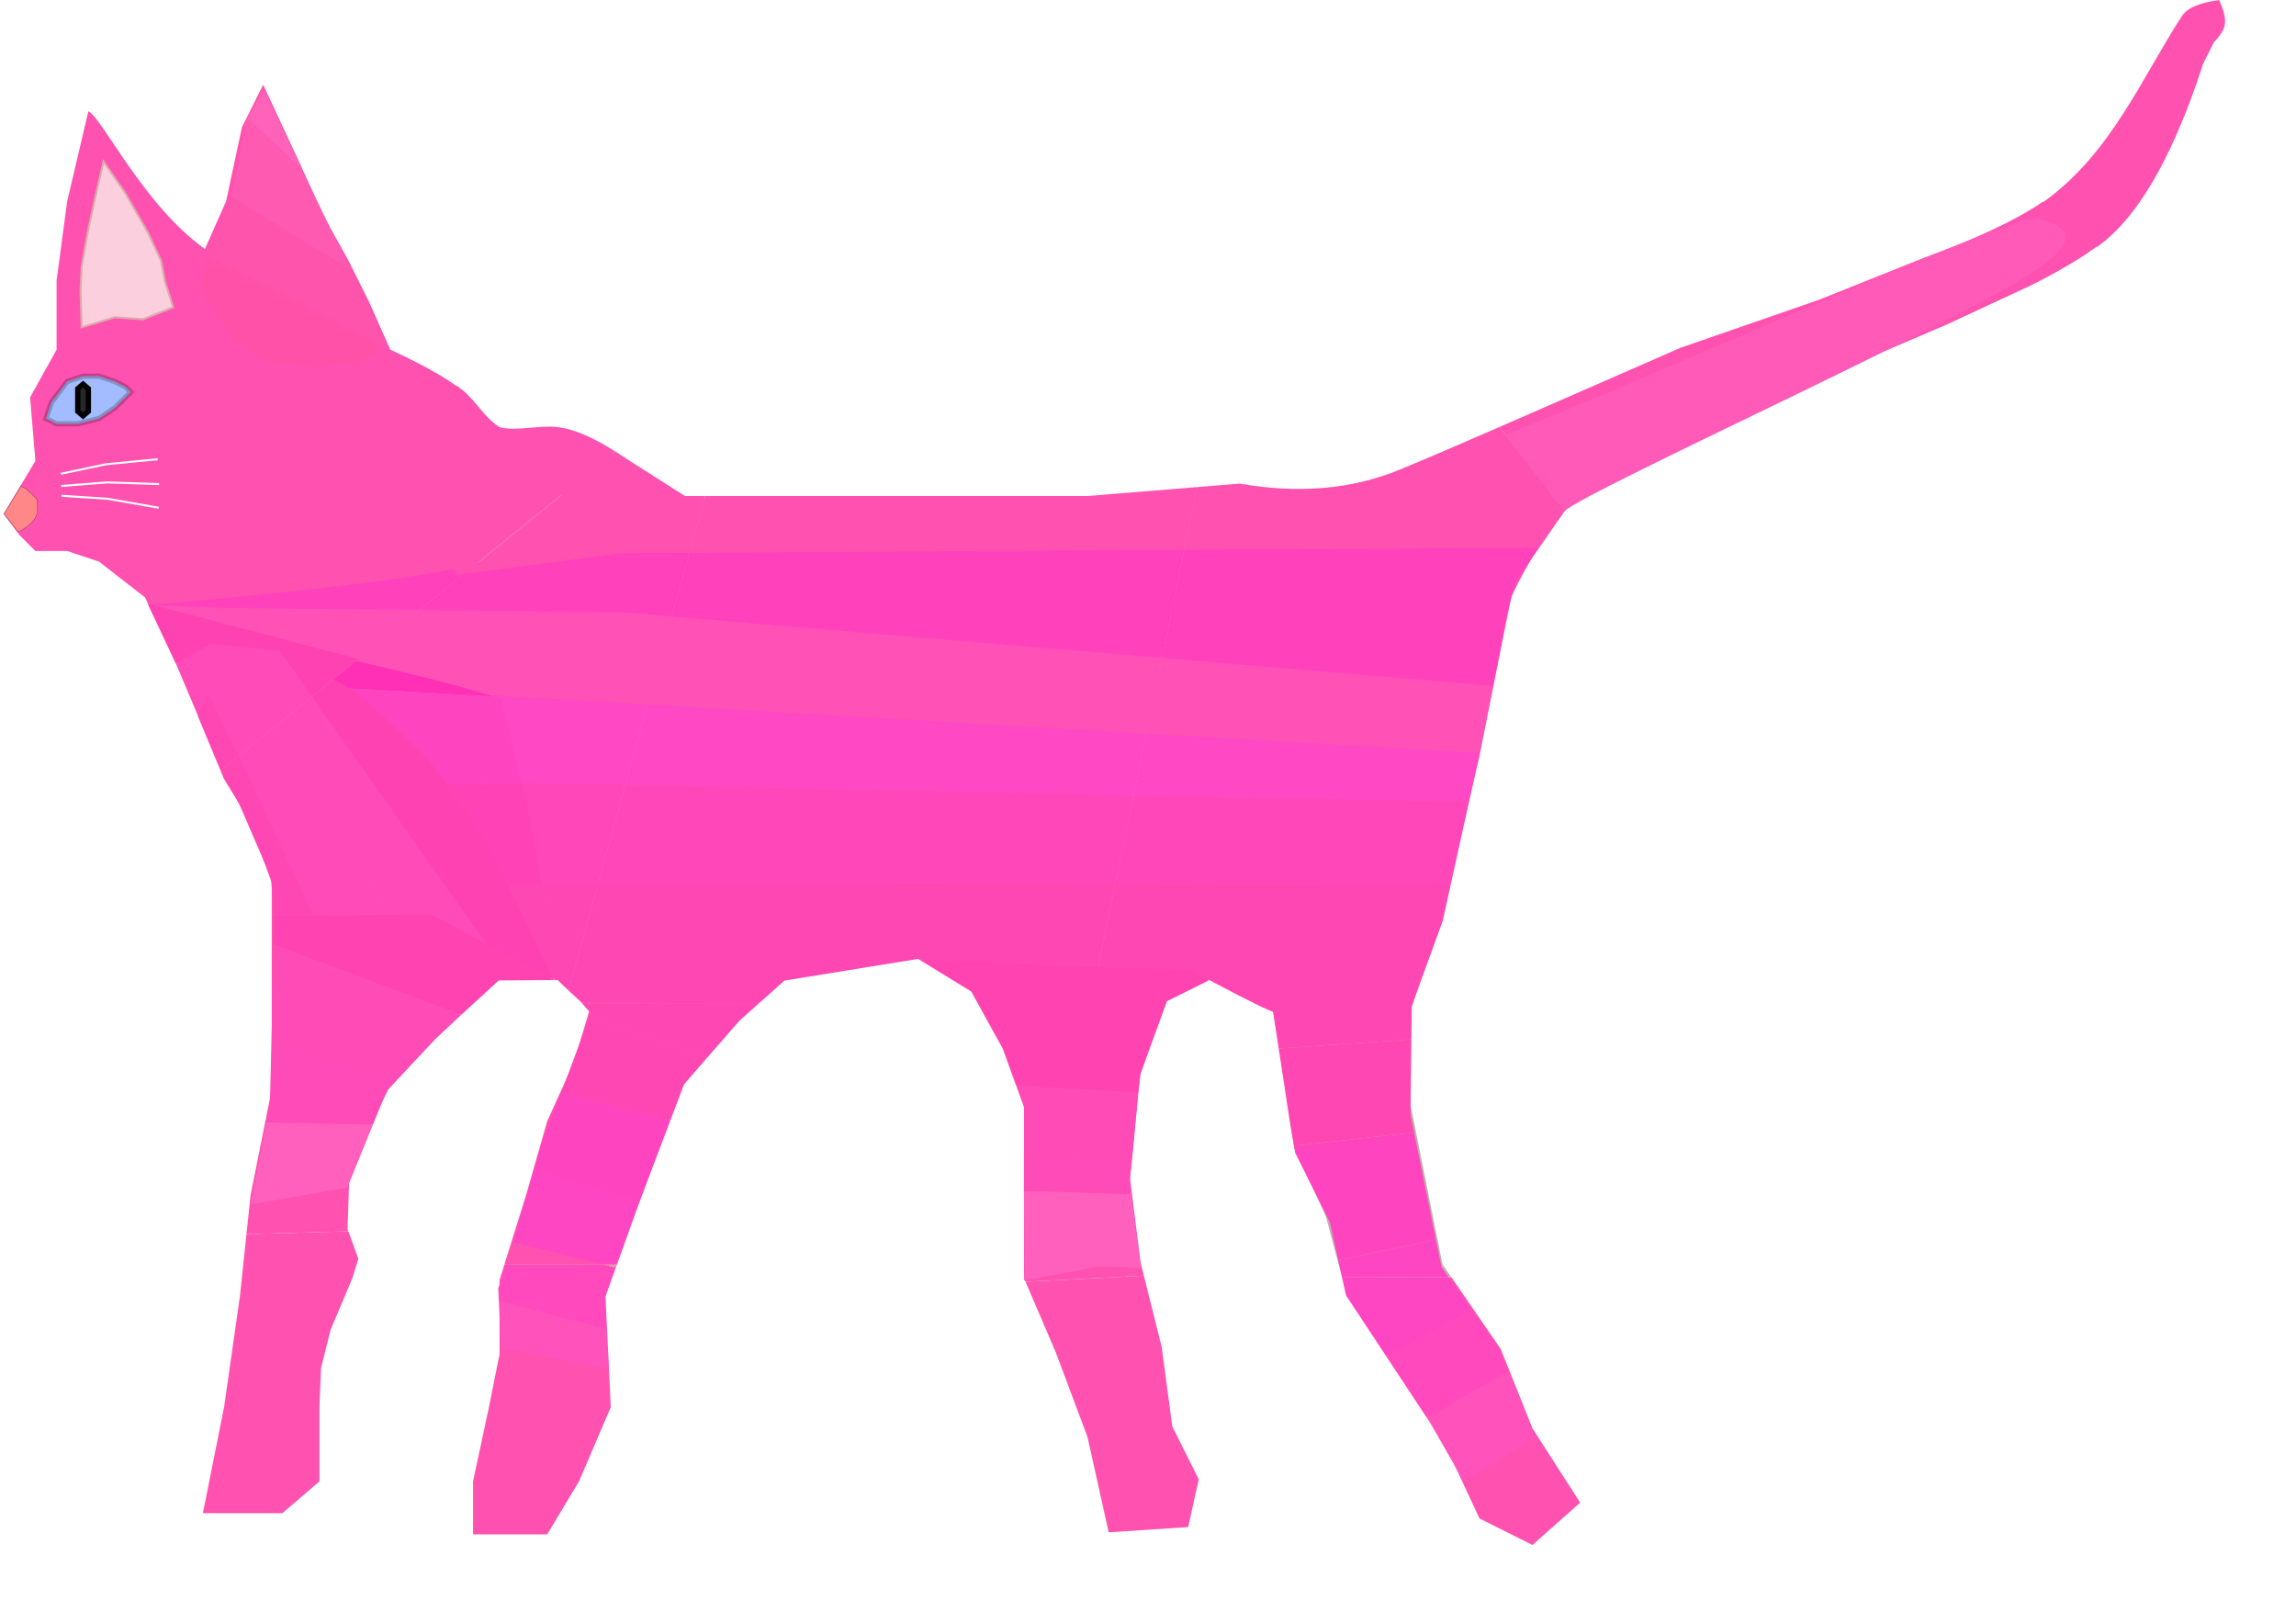
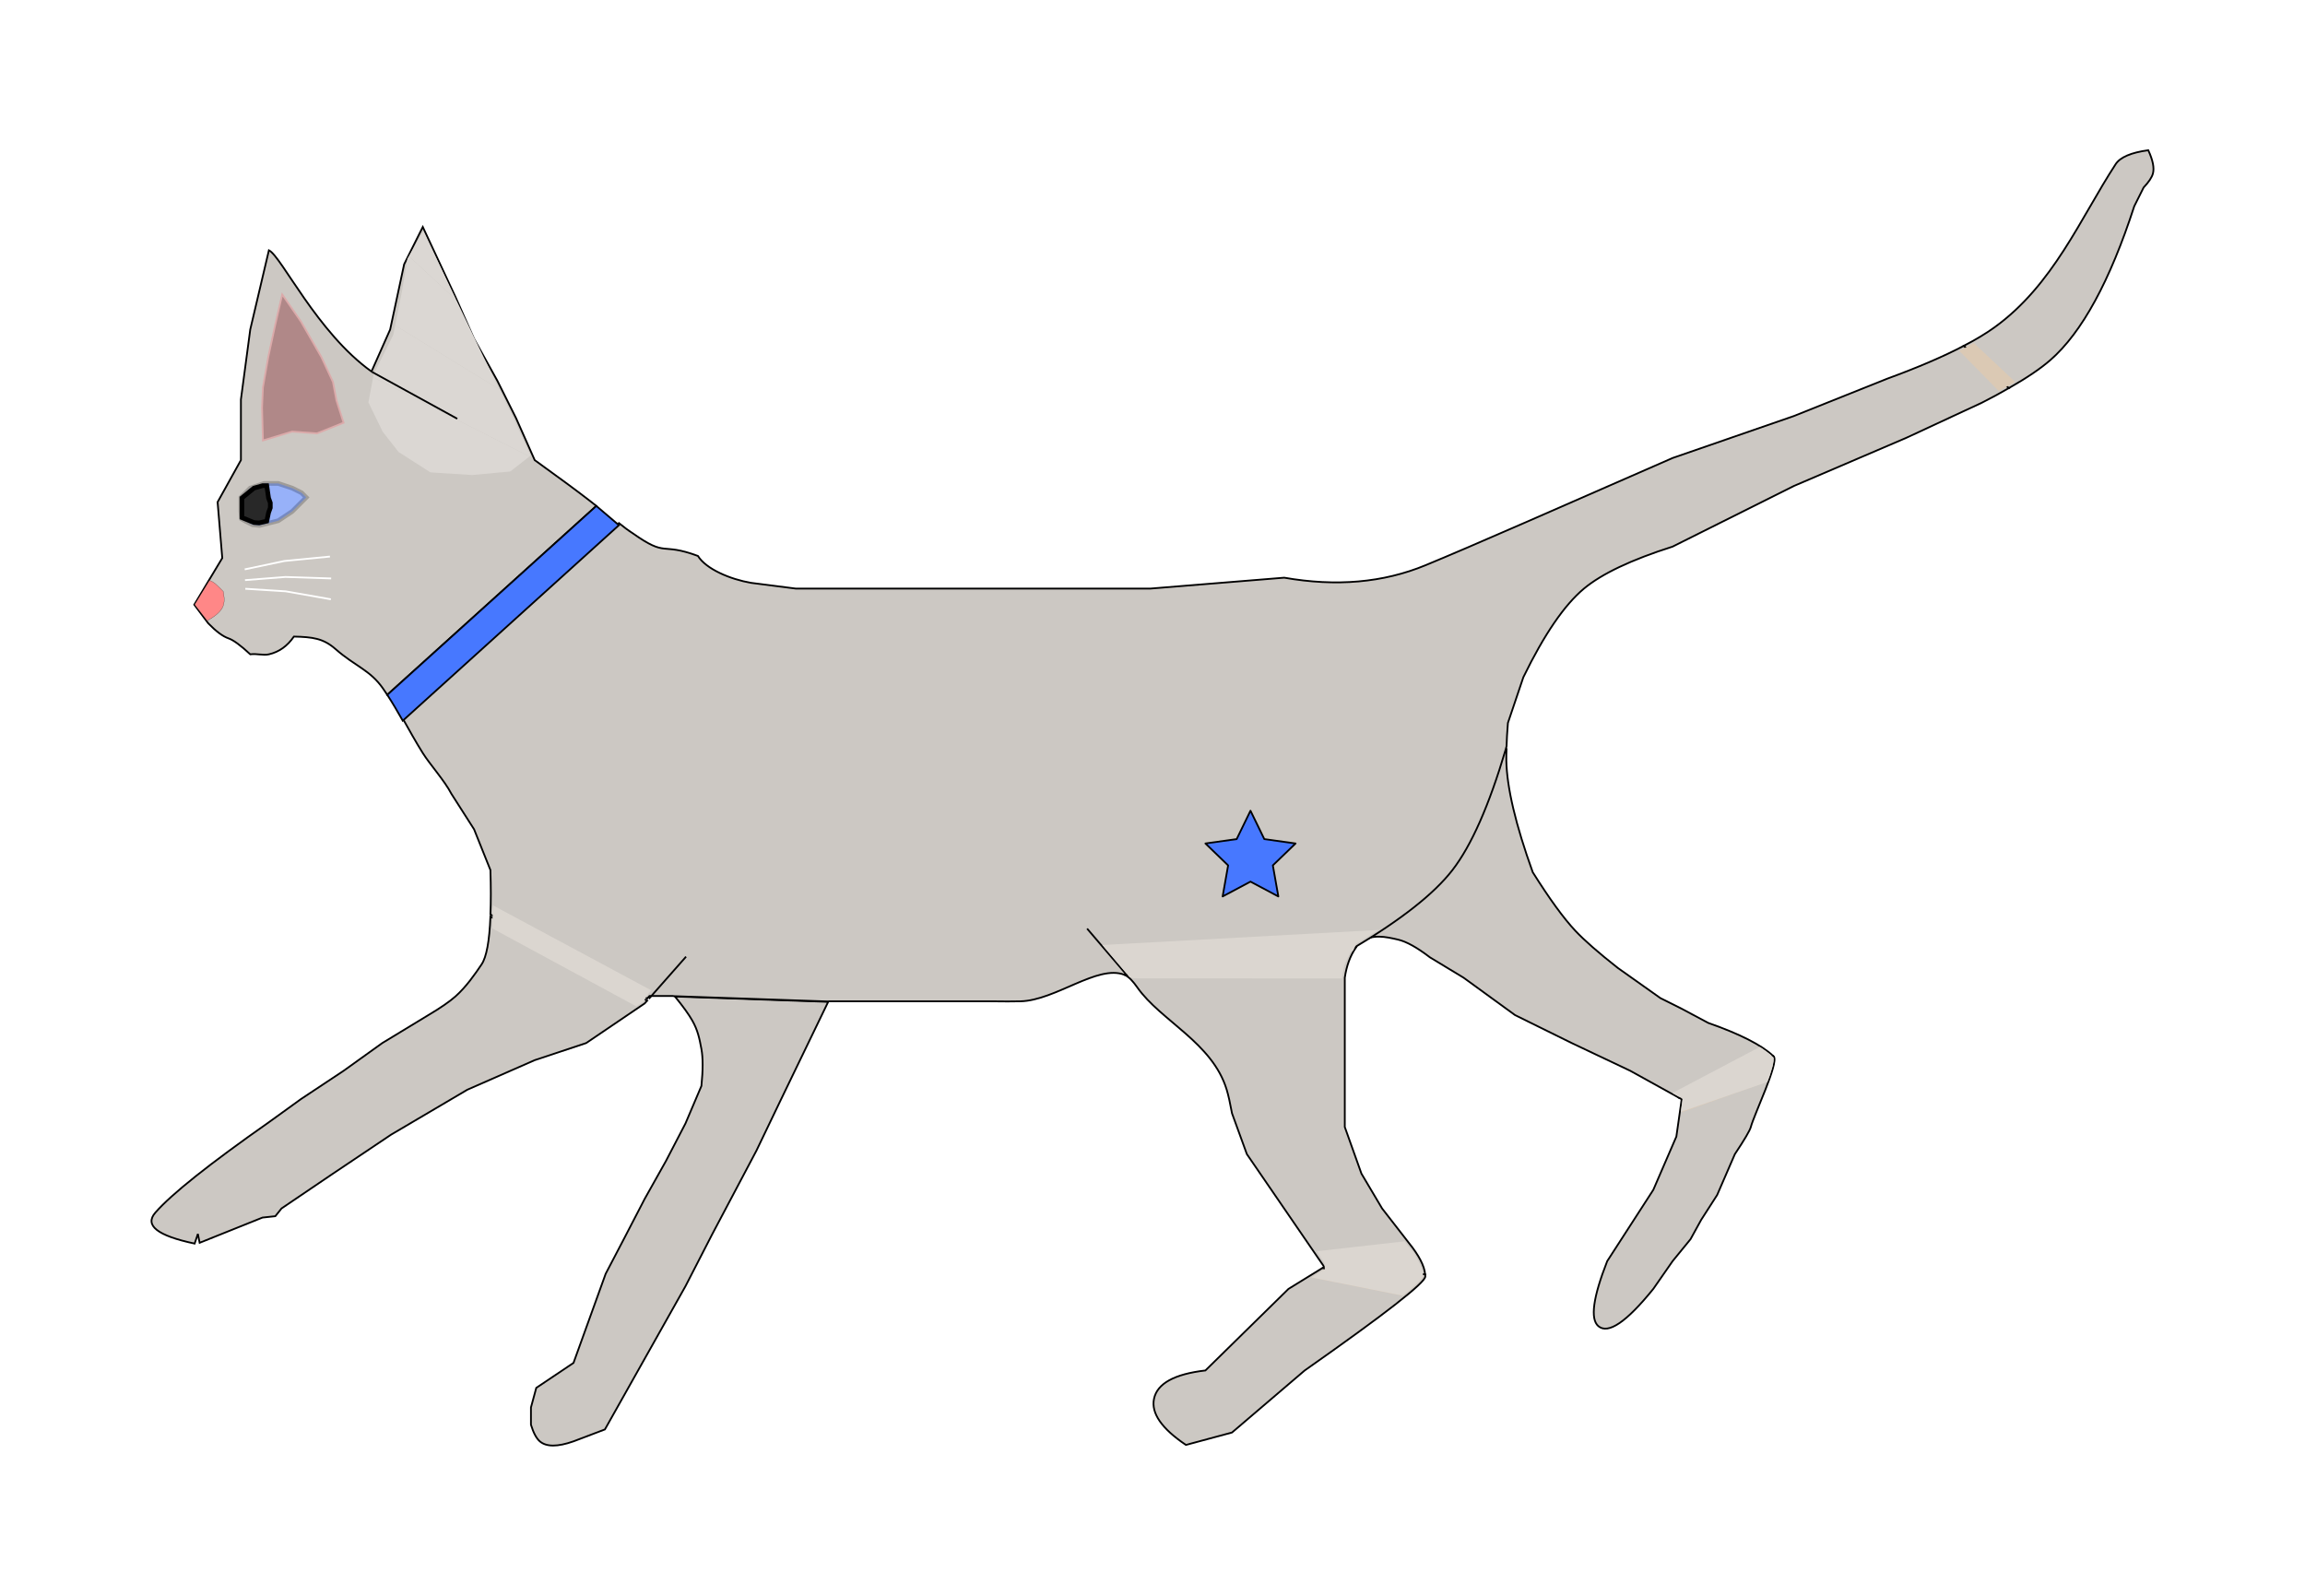
- <svg xmlns="http://www.w3.org/2000/svg" style="isolation:isolate" viewBox="0 0 1140 800">
+ <svg xmlns="http://www.w3.org/2000/svg" style="isolation:isolate" viewBox="0 0 1300 900">
  <defs>
-     <clipPath id="_clipPath_5yzoHyXzqYhC4V173ZJViq4LBNRJHbOM">
-       <rect width="1140" height="800" />
+     <clipPath id="_clipPath_6deFQn2FyqKFq0n5fk6vcip0AoO2zhJY">
+       <rect width="1300" height="900" />
    </clipPath>
  </defs>
-   <g clip-path="url(#_clipPath_5yzoHyXzqYhC4V173ZJViq4LBNRJHbOM)">
-     <g class="front-leg-left">
-       <g class="bottom">
-         <path d=" M 306.379 627.57 L 300.626 643.39 L 303.256 698.623 L 287.475 735.445 L 271.695 761.747 L 234.873 761.747 L 234.873 735.445 L 242.763 698.623 L 248.023 672.322 L 248.023 635.5 L 250.444 627.756 L 306.379 627.57 Z " fill="rgb(255,81,176)" />
-         <path d=" M 298.662 627.596 L 305.601 629.324 L 300 645.231 L 300.965 659.711 L 247.678 645.959 L 247.385 639.692 L 251.365 627.753 L 298.662 627.596 Z " fill="rgb(255,73,188)" />
-         <path d=" M 298.662 627.596 L 254.791 616.672 L 252.923 623.077 L 251.365 627.753 L 298.662 627.596 Z " fill="rgb(187,169,165)" />
-         <path d=" M 300.965 659.711 L 302.308 679.846 L 248.769 669.231 L 247.678 645.959 L 300.965 659.711 Z " fill="rgb(255,82,187)" />
-         <path d=" M 306.218 627.571 L 305.601 629.324 L 298.662 627.596 L 306.218 627.571 Z " fill="rgb(228,155,170)" />
+   <g clip-path="url(#_clipPath_6deFQn2FyqKFq0n5fk6vcip0AoO2zhJY)">
+     <g style="isolation:isolate" class="cat">
+       <g class="leg-front-right">
+         <path d=" M 467.097 565.014 L 440.598 619.832 L 426.598 648.994 L 401.598 696.255 L 386.598 725.417 L 341.161 806.178 L 323.451 812.901 Q 309.973 817.653 304.451 812.901 Q 301.564 810.415 299.451 803.534 L 299.451 793.795 L 302.451 782.734 L 323.451 768.656 L 341.598 718.378 L 351.598 699.272 L 363.598 676.144 L 375.598 654.765 L 386.598 633.607 L 395.598 612.449 Q 396.944 598.972 395.598 591.677 C 394.469 585.556 393.501 580.955 390.451 575.588 C 388.468 572.098 385.229 567.591 380.669 562.014 L 467.097 565.014 Z " fill="rgb(204,200,195)" vector-effect="non-scaling-stroke" stroke-width="1" stroke="rgb(0,0,0)" stroke-linejoin="miter" stroke-linecap="square" stroke-miterlimit="3" />
      </g>
-       <g class="top">
-         <path d=" M 306.379 627.57 L 311.147 614.459 L 326.927 569.747 L 337.448 540.815 L 366.38 506.623 L 376.38 497.734 L 289.872 498.499 L 292.736 501.363 L 284.845 527.664 L 271.695 556.596 L 261.174 593.418 L 250.444 627.756 L 306.379 627.57 Z " fill="rgb(255,81,176)" />
-         <path d=" M 306.218 627.571 L 311.538 612.462 L 317.442 596.879 L 265.159 581.124 L 254.791 616.672 L 298.662 627.596 L 306.218 627.571 Z " fill="rgb(255,70,194)" />
-         <path d=" M 317.442 596.879 L 332.809 556.32 L 278.614 542.686 L 277.385 546 L 269.077 567.692 L 265.159 581.124 L 317.442 596.879 Z " fill="rgb(255,68,192)" />
-         <path d=" M 332.809 556.32 L 339.692 538.154 L 351.044 525.171 L 292.686 504.745 L 278.614 542.686 L 332.809 556.32 Z " fill="rgb(255,71,180)" />
-         <path d=" M 376.593 498.302 L 367.313 506.563 L 351.044 525.171 L 292.686 504.745 L 293.333 503 L 288.582 497.645 L 376.593 498.302 Z " fill="rgb(255,71,180)" />
+       <g class="leg-back-right">
+         <g class="bottom">
+           <path d=" M 999.872 595.446 Q 1000.236 595.704 1000.451 595.914 C 1003.22 599.682 989.222 628.741 987.451 635.612 Q 986.703 638.517 978.451 650.914 L 968.451 673.969 L 959.451 687.969 L 953.451 698.873 L 943.327 711.27 L 932.451 726.914 Q 909.738 755.017 901.451 747.914 Q 894.451 741.914 906.451 711.27 L 932.451 671.049 L 945.451 641.01 L 948.451 619.969 L 947.025 619.179 L 999.872 595.446 Z " fill="rgb(204,200,195)" vector-effect="non-scaling-stroke" stroke-width="1" stroke="rgb(0,0,0)" stroke-linejoin="miter" stroke-linecap="square" stroke-miterlimit="3" />
+           <path d=" M 946.383 617.326 L 949.846 619.389 L 948.763 627.203 L 995.969 610.239 L 997.351 606.469 L 998.772 601.711 L 999.017 600.848 L 999.479 598.357 L 999.51 597.154 L 997.6 595.119 L 996.991 594.614 L 946.383 617.326 Z " fill="rgb(219,201,180)" />
+         </g>
+         <g class="top">
+           <path d=" M 763.223 535.969 C 764.529 533.712 766.076 532.042 767.845 530.914 C 774.24 526.835 781.301 528.243 788.451 529.914 Q 795.588 531.581 806.451 539.914 L 825.451 551.414 L 854.451 572.489 L 886.451 588.27 L 919.451 603.914 L 947.025 619.179 L 999.997 595.493 C 993.502 589.378 981.315 583.185 963.451 576.914 L 948.451 568.914 L 936.451 562.914 L 912.451 545.914 Q 896.135 533.094 888.451 524.914 Q 878.61 514.436 864.451 491.914 Q 850.013 451.827 849.551 428.914 Q 849.494 426.102 849.689 422.033 L 848.151 424.014 L 763.223 535.969 Z " fill="rgb(204,200,195)" vector-effect="non-scaling-stroke" stroke-width="1" stroke="rgb(0,0,0)" stroke-linejoin="miter" stroke-linecap="square" stroke-miterlimit="3" />
+           <path d=" M 943.162 616.479 L 948.987 619.697 L 947.962 627.1 L 996.793 610.216 L 998.169 606.554 L 999.767 601.245 L 1000.259 598.615 L 1000.332 596.919 L 1000.086 596.255 L 998.447 594.76 L 995.516 592.487 L 992.526 590.451 L 943.162 616.479 Z " fill="rgb(219,214,208)" />
+         </g>
      </g>
-     </g>
-     <g class="back-leg-left">
-       <g class="bottom">
-         <path d=" M 720.69 634.159 L 745.119 669.692 L 760.9 709.144 L 784.571 745.966 L 760.9 767.007 L 734.599 753.856 L 716.188 714.404 L 689.886 674.952 L 668.845 643.39 L 666.321 633.925 L 720.69 634.159 Z " fill="rgb(255,81,176)" />
-         <path d=" M 748.689 680.791 L 762.462 713.846 L 726.769 735.385 L 710.154 706.462 L 708.356 703.739 L 748.689 680.791 Z " fill="rgb(255,82,187)" />
-         <path d=" M 748.689 680.791 L 744 669.538 L 730.499 650.167 L 688.422 673.544 L 708.356 703.739 L 748.689 680.791 Z " fill="rgb(255,73,188)" />
-         <path d=" M 719.337 634.153 L 730.499 650.167 L 688.422 673.544 L 668.308 643.077 L 666.291 633.925 L 719.337 634.153 Z " fill="rgb(255,70,194)" />
+       <g class="body">
+         <path d=" M 1132.971 218.891 C 1128.483 221.518 1123.351 224.278 1117.734 227.136 L 1075.178 246.906 L 1011.711 274.093 L 943.327 308.285 Q 908.445 319.392 893.354 331.956 Q 876.794 345.744 859.163 381.929 L 850.451 407.723 C 850.034 412.912 849.759 417.389 849.689 420.843 L 849.151 422.823 Q 835.194 469.978 819.151 490.723 Q 803.694 510.711 763.223 534.778 L 634.135 549.761 C 618.962 543.877 595.421 564.175 575.598 564.723 Q 569.626 564.888 558.598 564.723 L 543.598 564.723 L 522.598 564.723 L 498.834 564.723 L 467.598 564.723 L 467.097 564.823 L 380.151 561.823 L 379.451 561.723 L 366.308 561.723 L 366.308 561.723 L 365.019 563.15 L 276.593 515.76 C 276.902 508.753 276.897 500.378 276.598 490.723 L 267.382 467.723 L 254.598 447.723 C 250.657 440.156 242.502 431.188 238.45 424.723 C 234.338 418.162 230.782 411.675 227.159 405.274 L 349.065 295.014 C 351.622 297.099 354.18 299.048 356.806 300.723 C 376.598 314.723 372.174 305.583 393.628 313.545 C 398.266 321.001 411.931 326.723 423.598 328.723 L 448.861 331.956 L 540.916 331.956 L 632.971 331.956 L 648.752 331.956 L 724.286 325.805 Q 768.286 333.528 803.93 318.805 Q 823.505 310.72 859.163 295.134 L 943.327 258.312 L 1011.711 234.641 L 1064.313 213.6 Q 1090.397 204.064 1107.588 195.031 L 1132.971 218.891 Z " fill="rgb(204,200,195)" vector-effect="non-scaling-stroke" stroke-width="1" stroke="rgb(0,0,0)" stroke-linejoin="miter" stroke-linecap="square" stroke-miterlimit="3" />
+         <path d=" M 705.263 457.24 L 713.059 473.237 L 730.68 475.707 L 717.876 488.064 L 720.971 505.587 L 705.263 497.228 L 689.554 505.587 L 692.65 488.064 L 679.845 475.707 L 697.468 473.237 L 705.263 457.24 Z " fill-rule="evenodd" fill="rgb(71,120,255)" vector-effect="non-scaling-stroke" stroke-width="1" stroke="rgb(0,0,0)" stroke-linejoin="round" stroke-linecap="butt" stroke-miterlimit="1.414" />
+         <g class="tail-top">
+           <path d=" M 1132.971 218.891 Q 1148.109 210.283 1156.368 203.079 Q 1183.102 179.761 1203.711 116.285 L 1208.971 105.764 Q 1213.339 101.145 1214.231 97.874 Q 1215.517 93.161 1211.601 84.723 Q 1197.037 86.712 1193.19 92.614 C 1173.389 122.994 1158.024 160.745 1124.807 184.668 C 1120.091 188.065 1114.38 191.517 1107.588 195.031 L 1132.971 218.891 Z " fill="rgb(204,200,195)" vector-effect="non-scaling-stroke" stroke-width="1" stroke="rgb(0,0,0)" stroke-linejoin="miter" stroke-linecap="square" stroke-miterlimit="3" />
+           <path d=" M 1105.01 197.86 L 1108.594 195.984 L 1113.246 193.481 L 1136.502 215.353 L 1131.892 218.023 L 1127.354 220.592 L 1105.01 197.86 Z " fill="rgb(219,201,180)" />
+         </g>
      </g>
-       <g class="top">
-         <path d=" M 720.69 634.159 L 716.188 627.61 L 700.407 548.705 L 700.407 511.955 L 633.61 511.28 C 635.008 520.139 636.216 527.196 637.284 532.925 L 642.544 569.747 L 658.325 603.938 L 666.321 633.925 L 720.69 634.159 Z " fill="rgb(193,175,169)" />
-         <path d=" M 719.337 634.153 L 715.692 628.923 L 712.945 615.405 L 664.456 625.594 L 666.291 633.925 L 719.337 634.153 Z " fill="rgb(255,70,194)" />
-         <path d=" M 712.945 615.405 L 702.139 562.239 L 642.471 568.826 L 643.077 572.308 L 660.308 606.769 L 664.456 625.594 L 712.945 615.405 Z " fill="rgb(255,68,192)" />
-         <path d=" M 702.139 562.239 L 700.308 553.231 L 700.765 516.048 L 634.894 520.531 L 640.615 558.154 L 642.471 568.826 L 702.139 562.239 Z " fill="rgb(255,71,180)" />
+       <g style="isolation:isolate" class="head">
+         <path d=" M 218.416 391.875 C 217.636 390.691 216.841 389.51 216.023 388.331 C 208.747 377.849 200.462 375.91 189.216 366.048 C 182.275 359.96 176.267 359.285 165.76 359.011 Q 160.258 367.032 151.729 369.014 C 148.519 369.76 144.988 368.529 141.135 369.014 Q 133.023 361.455 128.849 360.018 Q 124.062 358.37 117.464 351.558 L 109.574 341.037 L 125.354 314.736 L 122.724 283.174 L 135.875 259.503 L 135.875 225.311 L 141.135 185.859 L 151.656 141.147 C 158.667 144.457 178.834 187.612 209.519 209.53 L 220.039 185.859 L 227.93 149.037 L 238.45 127.996 L 256.861 167.448 L 267.382 191.119 L 280.533 214.79 L 291.053 235.832 L 301.574 259.503 Q 322.551 274.584 333.598 283.174 C 334.516 283.888 335.42 284.613 336.321 285.341 L 218.416 391.875 Z " fill="rgb(204,200,195)" vector-effect="non-scaling-stroke" stroke-width="1" stroke="rgb(0,0,0)" stroke-linejoin="miter" stroke-linecap="square" stroke-miterlimit="3" />
+         <path d=" M 109.772 340.984 Q 115.273 332.159 118.124 327.385 C 120.823 328.047 123.113 330.746 125.979 333.622 C 126.321 335.786 126.831 338.805 125.979 341.476 Q 124.583 345.852 116.869 350.067 L 109.772 340.984 Z " fill="rgb(255,135,135)" vector-effect="non-scaling-stroke" stroke-width="0.1" stroke="rgb(0,0,0)" stroke-linejoin="miter" stroke-linecap="square" stroke-miterlimit="3" />
+         <path d=" M 147.783 229.914 L 148.283 218.414 L 151.283 201.414 L 155.283 182.914 L 159.165 166.076 L 169.783 181.414 L 181.283 201.414 L 187.783 215.414 L 189.783 225.914 L 193.783 238.414 L 178.783 244.414 L 164.783 243.414 L 148.283 248.414 L 147.783 229.914 Z " fill="rgb(176,136,136)" vector-effect="non-scaling-stroke" stroke-width="1" stroke="rgb(219,170,170)" stroke-linejoin="miter" stroke-linecap="square" stroke-miterlimit="3" />
+         <g style="isolation:isolate" class="cat-eye">
+           <path d=" M 135.875 280.544 L 141.135 275.284 L 149.026 272.653 L 156.916 272.653 L 164.806 275.284 L 170.067 277.914 L 172.697 280.544 L 170.067 283.174 L 164.806 288.434 L 156.916 293.695 L 146.396 296.325 L 142.451 295.914 L 138.451 293.914 L 136.248 292.626 L 135.875 288.434 L 135.875 280.544 Z " fill="rgb(151,177,249)" vector-effect="non-scaling-stroke" stroke-width="2.63" stroke="rgb(0,0,0)" stroke-opacity="0.22" stroke-linejoin="miter" stroke-linecap="square" stroke-miterlimit="3" />
+           <path d=" M 148.099 273.914 L 143.238 275.284 L 136.451 280.83 L 136.451 283.603 L 136.451 286.376 L 136.451 289.149 L 136.451 291.922 L 143.238 294.695 L 146.132 294.914 L 150.451 293.914 L 151.451 289.149 L 152.451 286.376 L 152.451 283.603 L 151.451 280.83 L 150.451 273.914 L 148.099 273.914 Z " fill="rgb(40,40,40)" vector-effect="non-scaling-stroke" stroke-width="2.63" stroke="rgb(0,0,0)" stroke-linejoin="miter" stroke-linecap="square" stroke-miterlimit="3" />
+         </g>
+         <g style="isolation:isolate" class="whiskers">
+           <path d=" M 138.511 321.014 L 160.357 316.399 L 185.588 313.937" fill="none" vector-effect="non-scaling-stroke" stroke-width="1" stroke="rgb(255,255,255)" stroke-linejoin="miter" stroke-linecap="square" stroke-miterlimit="3" />
+           <path d=" M 138.677 327.147 L 160.937 325.396 L 186.274 326.219" fill="none" vector-effect="non-scaling-stroke" stroke-width="1" stroke="rgb(255,255,255)" stroke-linejoin="miter" stroke-linecap="square" stroke-miterlimit="3" />
+           <path d=" M 138.851 332.08 L 161.134 333.499 L 186.1 337.901" fill="none" vector-effect="non-scaling-stroke" stroke-width="1" stroke="rgb(255,255,255)" stroke-linejoin="miter" stroke-linecap="square" stroke-miterlimit="3" />
+         </g>
+         <g style="isolation:isolate" class="right-ear-shadow">
+           <path d=" M 298.59 257.456 L 287.783 265.914 L 266.283 267.914 L 242.783 266.414 L 224.783 254.914 L 215.783 243.414 L 207.783 226.914 L 210.432 212.789 L 298.59 257.456 Z " fill="rgb(219,215,211)" />
+           <path d=" M 281.78 219.689 L 288.783 233.914 L 299.283 256.914 L 298.59 257.456 L 210.432 212.789 L 210.783 210.914 L 221.783 188.914 L 222.862 183.521 L 281.78 219.689 Z " fill="rgb(219,215,211)" />
+           <path d=" M 257.442 169.379 L 272.783 201.414 L 281.78 219.689 L 222.862 183.521 L 226.783 163.914 L 229.783 145.914 L 230.63 144.455 L 257.442 169.379 Z " fill="rgb(219,215,211)" />
+           <path d=" M 257.442 169.379 L 238.783 130.414 L 230.63 144.455 L 257.442 169.379 Z " fill="rgb(219,215,211)" />
+           <line x1="210.324" y1="210.044" x2="257.442" y2="235.914" vector-effect="non-scaling-stroke" stroke-width="1" stroke="rgb(0,0,0)" stroke-linejoin="miter" stroke-linecap="square" stroke-miterlimit="3" />
+         </g>
+         <path d=" M 349.065 296.205 C 344.904 292.779 340.75 288.977 336.321 285.341 L 218.416 391.875 C 221.558 396.685 224.378 401.549 227.159 406.465 L 349.065 296.205 Z " fill="rgb(71,120,255)" vector-effect="non-scaling-stroke" stroke-width="1" stroke="rgb(0,0,0)" stroke-linejoin="miter" stroke-linecap="square" stroke-miterlimit="3" />
      </g>
-     </g>
-     <g class="neck">
-       <path d=" M 305.531 224.156 C 294.102 216.917 284.585 212.895 276.955 212.048 C 267.065 210.95 256.51 214.301 248.023 212.048 C 240.258 207.097 236.713 199.43 229.612 193.637 C 228.772 192.951 227.877 192.257 226.905 191.551 L 72.123 296.85 L 72.123 296.85 L 82.325 317.253 L 92.845 340.925 L 100.736 359.336 L 109.896 382.236 L 305.531 224.156 Z " fill="rgb(255,81,176)" />
-       <path d=" M 118.808 375.035 L 112.757 362.13 L 103.101 342.817 L 98.272 355.598 L 109.502 382.554 L 118.808 375.035 Z " fill="rgb(255,71,180)" />
-       <path d=" M 134.702 362.192 L 105.373 316.402 L 87.369 329.489 L 98.433 355.685 L 103.215 343.337 L 118.43 375.34 L 134.702 362.192 Z " fill="rgb(255,75,184)" />
-       <path d=" M 208.582 302.494 L 73.846 300.497 C 102.693 311.151 140.672 319.749 176.827 328.153 L 208.582 302.494 Z " fill="rgb(255,81,182)" />
-       <path d=" M 154.882 345.885 L 138.056 322.02 L 105.373 316.686 L 134.622 362.257 L 154.882 345.885 Z " fill="rgb(255,75,184)" />
-       <path d=" M 167.481 335.705 L 163.609 332.569 L 138.727 323.025 L 154.861 345.903 L 167.481 335.705 Z " fill="rgb(255,66,177)" />
-       <path d=" M 178.054 327.161 L 73.278 299.645 L 87.297 329.489 L 104.74 319.572 L 138.888 323.219 L 165.553 337.263 L 178.054 327.161 Z " fill="rgb(255,66,177)" />
-       <path d=" M 230.803 284.417 L 223.886 282.803 Q 182.191 290.961 73.385 300.346 L 113.077 301.846 L 208.38 302.895 L 230.803 284.417 Z " fill="rgb(255,66,188)" />
-     </g>
-     <g class="mid-body">
-       <path d=" M 540.518 503.111 L 488.533 502.626 L 482.106 490.842 L 455.804 475.062 L 424.243 480.322 L 390.051 485.582 L 376.38 497.734 L 289.872 498.499 L 282.467 491.095 L 350.163 246.24 L 432.133 246.24 L 524.188 246.24 L 539.969 246.24 L 594.396 241.808 L 540.518 503.111 Z " fill="rgb(255,81,176)" />
-       <path d=" M 587.954 273.048 L 342.289 274.719 L 349.67 248.021 L 531.125 248.466 L 594.144 243.026 L 587.954 273.048 Z " fill="rgb(255,81,176)" />
-       <path d=" M 376.593 498.302 L 389.5 486.813 L 455.809 476.047 L 545.341 479.723 L 553.77 438.84 L 297.084 438.226 L 282.291 491.734 L 288.089 497.089 L 288.582 497.645 L 376.593 498.302 Z " fill="rgb(255,71,180)" />
-       <path d=" M 569.162 364.192 L 321.547 349.742 L 333.713 305.737 L 557.094 324.806 L 576.933 326.5 L 569.162 364.192 Z " fill="rgb(255,81,182)" />
-       <path d=" M 576.906 326.633 L 333.622 306.067 L 342.367 274.436 L 587.979 272.93 L 576.906 326.633 Z " fill="rgb(255,66,188)" />
-       <path d=" M 553.77 438.84 L 297.084 438.226 L 310.535 389.574 L 562.883 394.643 L 553.77 438.84 Z " fill="rgb(255,71,186)" />
-       <path d=" M 562.883 394.643 L 310.535 389.574 L 321.547 349.742 L 569.162 364.192 L 562.883 394.643 Z " fill="rgb(255,72,196)" />
-     </g>
-     <g class="back-body">
-       <path d=" M 776.896 253.842 Q 763.957 268.347 750.38 296.212 L 734.599 375.116 L 716.188 454.021 L 700.407 501.363 L 700.407 511.955 L 633.61 511.28 Q 632.873 506.86 632.023 501.363 Q 623.526 497.924 600.462 485.582 L 579.421 496.103 L 576.796 503.451 L 540.518 503.111 L 594.396 241.808 L 615.503 240.089 Q 659.503 247.812 695.147 233.089 C 707.07 228.164 723.468 221.153 744.568 211.948 L 776.896 253.842 Z " fill="rgb(255,81,176)" />
-       <path d=" M 776.781 253.693 C 775.877 254.408 775.612 254.857 775.953 255.053 L 764.281 271.849 L 587.954 273.048 L 594.144 243.026 L 615.654 241.169 L 626.556 243.124 L 648.71 243.692 L 671.432 241.988 L 687.337 238.012 L 723.124 223.811 C 724.279 224.52 733.244 221.45 747.547 215.808 L 776.781 253.693 Z " fill="rgb(255,81,176)" />
-       <path d=" M 545.341 479.723 L 593.609 481.704 L 600.423 486.55 L 614.703 494.041 L 623.452 498.447 L 626.322 499.839 L 629.798 501.411 L 632.135 502.392 L 634.894 520.531 L 700.765 516.048 L 700.97 499.314 L 716.308 457.278 L 720.289 439.239 L 553.77 438.84 L 545.341 479.723 Z " fill="rgb(255,71,180)" />
-       <path d=" M 569.162 364.192 L 734.692 373.851 L 741.195 340.522 L 576.933 326.5 L 569.162 364.192 Z " fill="rgb(255,81,182)" />
-       <path d=" M 576.906 326.633 L 741.195 340.522 L 748.118 305.041 L 752.663 288.568 L 764.281 271.849 L 587.979 272.93 L 576.906 326.633 Z " fill="rgb(255,66,188)" />
-       <path d=" M 553.77 438.84 L 720.289 439.239 L 729.392 397.988 L 562.883 394.643 L 553.77 438.84 Z " fill="rgb(255,71,186)" />
-       <path d=" M 562.883 394.643 L 729.392 397.988 L 734.485 374.911 L 734.692 373.851 L 569.162 364.192 L 562.883 394.643 Z " fill="rgb(255,72,196)" />
-     </g>
-     <g class="head">
-       <path d=" M 73.123 297.85 L 72.804 297.212 L 49.133 278.801 L 33.352 273.541 L 17.571 273.541 L 9.681 265.651 L 1.79 255.13 L 17.571 228.829 L 14.941 197.267 L 28.092 173.596 L 28.092 139.404 L 33.352 99.952 L 43.873 55.24 C 50.884 58.55 71.051 101.705 101.736 123.623 L 112.256 99.952 L 120.147 63.13 L 130.667 42.089 L 149.078 81.541 L 159.599 105.212 L 172.749 128.884 L 183.27 149.925 L 193.79 173.596 Q 216.271 183.916 227.905 192.551 L 73.123 297.85 L 73.123 297.85 Z " fill="rgb(255,81,176)" />
-       <path d=" M 25.462 199.897 L 33.352 189.377 L 41.243 186.747 L 49.133 186.747 L 57.023 189.377 L 62.284 192.007 L 64.914 194.637 L 62.284 197.267 L 57.023 202.527 L 49.133 207.788 L 38.612 210.418 L 33.352 210.418 L 28.092 210.418 L 22.832 207.788 L 25.462 199.897 Z " fill="rgb(163,188,255)" vector-effect="non-scaling-stroke" stroke-width="2.63" stroke="rgb(0,0,0)" stroke-opacity="0.22" stroke-linejoin="miter" stroke-linecap="square" stroke-miterlimit="3" />
-       <path d=" M 41.243 190.692 L 38.612 192.946 L 38.612 195.201 L 38.612 197.455 L 38.612 199.709 L 38.612 201.964 L 38.612 204.218 L 41.243 206.473 L 43.873 204.218 L 43.873 201.964 L 43.873 199.709 L 43.873 197.455 L 43.873 195.201 L 43.873 192.946 L 41.243 190.692 Z " fill="rgb(40,40,40)" vector-effect="non-scaling-stroke" stroke-width="2.63" stroke="rgb(0,0,0)" stroke-linejoin="miter" stroke-linecap="square" stroke-miterlimit="3" />
-       <path d=" M 1.989 255.077 Q 7.49 246.252 10.341 241.479 C 13.039 242.14 15.33 244.839 18.196 247.715 C 18.538 249.879 19.048 252.898 18.196 255.569 Q 16.8 259.945 9.086 264.16 L 1.989 255.077 Z " fill="rgb(255,135,135)" vector-effect="non-scaling-stroke" stroke-width="0.1" stroke="rgb(0,0,0)" stroke-linejoin="miter" stroke-linecap="square" stroke-miterlimit="3" />
-       <path d=" M 30.728 235.107 L 52.574 230.492 L 77.805 228.031" fill="none" vector-effect="non-scaling-stroke" stroke-width="1" stroke="rgb(255,255,255)" stroke-linejoin="miter" stroke-linecap="square" stroke-miterlimit="3" />
-       <path d=" M 30.894 241.24 L 53.154 239.489 L 78.491 240.312" fill="none" vector-effect="non-scaling-stroke" stroke-width="1" stroke="rgb(255,255,255)" stroke-linejoin="miter" stroke-linecap="square" stroke-miterlimit="3" />
-       <path d=" M 31.068 246.173 L 53.351 247.592 L 78.317 251.994" fill="none" vector-effect="non-scaling-stroke" stroke-width="1" stroke="rgb(255,255,255)" stroke-linejoin="miter" stroke-linecap="square" stroke-miterlimit="3" />
-       <path d=" M 40 144.007 L 40.5 132.507 L 43.5 115.507 L 47.5 97.007 L 51.382 80.17 L 62 95.507 L 73.5 115.507 L 80 129.507 L 82 140.007 L 86 152.507 L 71 158.507 L 57 157.507 L 40.5 162.507 L 40 144.007 Z " fill="rgb(251,207,221)" vector-effect="non-scaling-stroke" stroke-width="1" stroke="rgb(219,170,170)" stroke-linejoin="miter" stroke-linecap="square" stroke-miterlimit="3" />
-       <path d=" M 190.807 171.549 L 180 180.007 L 158.5 182.007 L 135 180.507 L 117 169.007 L 108 157.507 L 100 141.007 L 102.648 126.882 L 190.807 171.549 Z " fill="rgb(255,81,168)" />
-       <path d=" M 173.997 133.782 L 181 148.007 L 191.5 171.007 L 190.807 171.549 L 102.648 126.882 L 103 125.007 L 114 103.007 L 115.078 97.614 L 173.997 133.782 Z " fill="rgb(255,84,172)" />
-       <path d=" M 149.659 83.472 L 165 115.507 L 173.997 133.782 L 115.078 97.614 L 119 78.007 L 122 60.007 L 122.847 58.548 L 149.659 83.472 Z " fill="rgb(255,90,178)" />
-       <path d=" M 149.659 83.472 L 131 44.507 L 122.847 58.548 L 149.659 83.472 Z " fill="rgb(255,99,185)" />
-     </g>
-     <g class="bottom-tail">
-       <path d=" M 1042.105 121.65 Q 1030.284 130.565 1008.951 141.419 L 966.395 161.19 L 902.927 188.377 L 834.544 222.568 Q 799.661 233.676 784.571 246.24 C 782.033 248.353 779.476 250.861 776.896 253.842 L 744.568 211.948 Q 747.3 210.764 750.38 209.418 L 834.544 172.596 L 902.927 148.925 L 955.53 127.884 C 981.869 118.254 1001.472 109.006 1014.32 100.139 L 1042.105 121.65 Z " fill="rgb(255,81,176)" />
-       <path d=" M 776.781 253.693 C 790.963 241.851 973.934 159.639 1011.967 133.341 C 1040.936 113.311 1015.654 110.52 1011.967 108.34 C 1004.67 104.025 815.684 189.029 747.547 215.808 L 776.781 253.693 Z " fill="rgb(255,90,183)" />
-     </g>
-     <g class="top-tail">
-       <path d=" M 1041.105 122.65 C 1043.239 121.158 1045.004 119.742 1046.585 118.363 Q 1073.319 95.044 1093.927 31.568 L 1099.188 21.048 Q 1103.556 16.428 1104.448 13.158 Q 1105.733 8.444 1101.818 0.007 Q 1087.254 1.995 1083.407 7.897 C 1063.606 38.277 1048.24 76.029 1015.023 99.952 Q 1014.201 100.544 1013.32 101.139 L 1041.105 122.65 Z " fill="rgb(255,81,176)" />
-     </g>
-     <g class="upper-body">
-       <path d=" M 350.163 246.24 L 340.078 246.24 L 311.147 227.829 Q 308.254 225.849 305.531 224.156 L 109.896 382.236 L 111.256 385.637 L 124.407 409.308 L 134.927 438.24 L 134.927 485.582 L 134.927 491.198 L 234.632 497.485 L 248.023 485.582 L 276.955 485.582 L 282.467 491.095 L 350.163 246.24 Z " fill="rgb(255,81,176)" />
-       <path d=" M 349.67 248.021 L 341 248 L 292 218 L 270.667 263 L 256.451 275.303 L 342.289 274.719 L 349.67 248.021 Z " fill="rgb(255,81,176)" />
-       <path d=" M 118.808 375.035 L 156.291 454.983 L 136.027 455.362 L 134.572 435.722 L 118.569 398.624 L 111.25 386.75 L 109.502 382.554 L 118.808 375.035 Z " fill="rgb(255,71,180)" />
-       <path d=" M 134.702 362.192 L 193.689 454.284 L 156.291 454.983 L 118.43 375.34 L 134.702 362.192 Z " fill="rgb(255,75,184)" />
-       <path d=" M 154.882 345.885 L 241.375 468.563 L 213.86 453.907 L 193.689 454.284 L 134.622 362.257 L 154.882 345.885 Z " fill="rgb(255,75,184)" />
-       <path d=" M 167.481 335.705 L 181.618 347.152 L 213.116 376.975 L 239.717 412.855 L 275.211 486.563 L 241.549 468.822 L 154.861 345.903 L 167.481 335.705 Z " fill="rgb(255,66,177)" />
-       <path d=" M 178.054 327.161 L 248.616 345.692 L 248.697 346.016 L 173.423 341.782 L 170.75 340 L 165.553 337.263 L 178.054 327.161 Z " fill="rgb(255,48,182)" />
-       <path d=" M 173.423 341.782 L 181.25 347 L 212.166 376.331 L 222.295 389.44 L 259.297 389.149 L 255.254 372.103 L 248.697 346.016 L 173.423 341.782 Z " fill="rgb(255,68,192)" />
-       <path d=" M 222.295 389.44 L 223.5 391 L 239 411.75 L 252.395 439.385 L 269.209 439.385 L 262.993 404.735 L 259.297 389.149 L 222.295 389.44 Z " fill="rgb(255,67,182)" />
-       <path d=" M 252.395 439.385 L 259.537 454.118 L 275.219 486.578 L 274.598 469.893 L 269.816 442.769 L 269.209 439.385 L 252.395 439.385 Z " fill="rgb(255,71,180)" />
-       <path d=" M 297.084 438.226 L 268.99 438.159 Q 273.098 459.655 275.223 486.57 L 276.956 486.578 L 279.967 489.589 L 282.291 491.734 L 297.084 438.226 Z " fill="rgb(255,71,180)" />
-       <path d=" M 333.713 305.737 L 315.189 304.156 L 314.932 304.501 L 314.032 304.057 L 208.582 302.494 L 176.827 328.153 C 200.663 333.723 223.73 339.205 242.785 345.146 L 321.547 349.742 L 333.713 305.737 Z " fill="rgb(255,81,182)" />
-       <path d=" M 313.18 303.636 L 304 275.75 L 258.25 274.75 C 242.873 279.756 241.473 275.694 225.25 284.75 L 313.18 303.636 Z " fill="rgb(255,81,176)" />
-       <path d=" M 342.367 274.436 L 308.183 274.646 L 225.699 285.523 L 286.429 298.213 L 314.841 304.479 L 333.622 306.067 L 342.367 274.436 Z " fill="rgb(255,66,188)" />
-       <path d=" M 230.803 284.417 L 313.18 303.636 L 314.032 304.057 L 208.38 302.895 L 230.803 284.417 Z " fill="rgb(255,66,188)" />
-       <path d=" M 310.535 389.574 L 259.01 388.539 C 262.275 403.204 265.603 419.796 268.99 438.159 L 297.084 438.226 L 310.535 389.574 Z " fill="rgb(255,71,186)" />
-       <path d=" M 321.547 349.742 L 242.785 345.146 C 244.849 345.783 246.852 346.427 248.805 347.077 C 252.193 359.22 255.488 372.32 259.01 388.539 L 310.535 389.574 L 321.547 349.742 Z " fill="rgb(255,72,196)" />
-     </g>
-     <g class="front-leg-right">
-       <g class="bottom">
-         <path d=" M 122.378 612.693 L 119.147 643.39 L 111.256 698.623 L 100.736 751.226 L 140.188 751.226 L 158.599 735.445 L 158.599 698.623 L 159.403 679.091 L 164.122 660.214 L 174.916 634.67 L 177.932 624.952 L 172.957 611.272 L 122.378 612.693 Z " fill="rgb(255,81,176)" />
+       <g class="leg-back-left">
+         <g class="bottom">
+           <path d=" M 803.771 718.701 Q 803.845 719.323 803.845 719.914 Q 803.845 725.164 735.845 772.914 L 694.845 807.914 L 668.845 814.914 Q 648.316 801.081 650.845 788.914 Q 653.534 775.977 679.845 772.914 L 726.699 726.914 L 745.844 715.133 L 803.771 718.701 Z " fill="rgb(204,200,195)" vector-effect="non-scaling-stroke" stroke-width="1" stroke="rgb(0,0,0)" stroke-linejoin="miter" stroke-linecap="square" stroke-miterlimit="3" />
+           <path d=" M 742.782 705.671 L 792.267 700.071 L 794.401 703.129 L 797.401 706.533 L 799.017 709.36 L 800.978 713.225 L 802.536 717.725 L 802.544 719.935 L 801.749 721.072 L 800.068 722.982 L 795.736 727.073 L 791.097 730.713 L 739.56 720.435 L 746.181 716.462 L 747.207 716.022 L 746.997 712.514 L 742.782 705.671 Z " fill="rgb(219,201,180)" />
+         </g>
+         <g class="top">
+           <path d=" M 764.61 534.57 Q 759.908 541.431 758.451 551.414 L 758.451 572.489 L 758.451 603.914 L 758.451 635.612 L 767.845 661.914 L 779.492 681.553 L 794.533 700.914 C 800.253 707.973 803.338 713.904 803.771 718.701 L 745.844 715.133 L 746.845 714.516 L 703.218 650.914 L 694.845 627.914 Q 693.242 619.173 691.845 614.571 C 683.793 588.038 654.682 575.76 641.451 556.914 C 639.332 553.895 636.768 550.773 634.031 549.733 L 764.61 534.57 Z " fill="rgb(204,200,195)" vector-effect="non-scaling-stroke" stroke-width="1" stroke="rgb(0,0,0)" stroke-linejoin="miter" stroke-linecap="square" stroke-miterlimit="3" />
+           <line x1="636.18" y1="550.714" x2="613.451" y2="524.116" vector-effect="non-scaling-stroke" stroke-width="1" stroke="rgb(0,0,0)" stroke-linejoin="miter" stroke-linecap="square" stroke-miterlimit="3" />
+           <path d=" M 742.782 705.671 L 792.267 700.071 L 794.401 703.129 L 797.401 706.533 L 799.017 709.36 L 800.978 713.225 L 802.536 717.725 L 802.544 719.935 L 801.749 721.072 L 800.068 722.982 L 795.736 727.073 L 791.097 730.713 L 739.56 720.435 L 746.181 716.462 L 747.207 716.022 L 746.997 712.514 L 742.782 705.671 Z " fill="rgb(219,214,208)" />
+           <path d=" M 621.72 532.977 L 777.569 524.474 L 765.065 532.159 L 763.796 534.846 L 763.116 536.061 L 761.532 537.148 L 758.205 544.492 L 756.894 551.833 L 639.036 551.771 L 636.845 550.841 L 621.72 532.977 Z " fill="rgb(219,214,208)" />
+         </g>
      </g>
-       <g class="top">
-         <path d=" M 122.378 612.693 L 124.407 593.418 L 134.927 540.815 L 134.927 491.198 L 234.632 497.485 L 224.352 506.623 L 192.79 540.815 L 173.56 579.988 L 172.571 610.208 L 172.957 611.272 L 122.378 612.693 Z " fill="rgb(255,81,176)" />
-         <path d=" M 228.999 503.84 L 247.617 486.739 L 275.203 486.563 L 214.224 453.907 L 135.763 454.722 L 135.56 468.889 L 228.999 503.84 Z " fill="rgb(255,68,178)" />
-         <path d=" M 185.181 558.285 L 172.5 589.5 L 124.5 598 L 132.338 557.161 L 185.181 558.285 Z " fill="rgb(255,95,189)" />
-         <path d=" M 198.176 534.938 L 192 541.5 L 185.181 558.285 L 132.338 557.161 L 134 548.5 L 134.75 518.133 L 198.176 534.938 Z " fill="rgb(255,75,184)" />
-         <path d=" M 228.999 503.84 L 216 516 L 198.176 534.938 L 134.75 518.133 L 135 508 L 135.56 468.889 L 228.999 503.84 Z " fill="rgb(255,75,182)" />
-       </g>
-     </g>
-     <g class="back-leg-right">
-       <g class="bottom">
-         <path d=" M 567.941 633.294 L 576.79 668.692 L 582.051 708.144 L 595.201 734.445 L 589.941 758.116 L 550.489 760.747 L 539.969 713.404 L 524.188 671.322 L 509.202 636.355 L 567.941 633.294 Z " fill="rgb(255,81,176)" />
-       </g>
-       <g class="top">
-         <path d=" M 567.941 633.294 L 566.27 626.61 L 561.01 584.527 L 566.27 531.925 L 576.796 502.451 L 488.533 501.626 L 497.886 518.774 L 508.407 547.705 L 508.407 576.637 L 508.407 602.938 L 508.407 634.5 L 509.202 636.355 L 567.941 633.294 Z " fill="rgb(255,81,176)" />
-         <path d=" M 561.759 592.881 L 563.9 610.44 L 566.47 629.713 Q 545 628.25 543.5 629 Q 541.245 629.707 508.495 635.707 L 508.672 627.38 L 508.396 591.146 L 561.759 592.881 Z " fill="rgb(255,95,189)" />
-         <path d=" M 562.222 574.393 L 560.902 586.385 L 561.616 592.809 L 508.396 591.163 L 508.428 575.799 L 562.222 574.393 Z " fill="rgb(255,75,184)" />
-         <path d=" M 565.124 542.499 L 562.562 570.938 L 562.206 574.393 L 508.426 575.788 L 508.475 549.742 L 504.547 538.922 L 565.124 542.499 Z " fill="rgb(255,75,182)" />
-         <path d=" M 565.124 542.499 L 566.216 533.377 L 570.75 520.75 L 579.413 497.055 L 600.465 486.57 L 593.613 481.703 L 455.828 476.051 L 482.25 492.25 L 497.938 520.719 L 501.563 530.766 L 504.516 538.922 L 565.124 542.499 Z " fill="rgb(255,68,178)" />
+       <g class="leg-front-left">
+         <path d=" M 365.019 564.341 L 363.598 565.914 L 330.598 588.27 L 301.574 597.914 L 263.598 614.571 L 220.598 639.914 L 187.783 661.914 L 158.77 681.553 L 155.283 685.914 L 148.037 686.692 L 112.598 700.914 L 111.598 695.914 L 109.772 701.366 Q 78.225 694.678 87.598 683.914 Q 101.19 668.304 151.656 632.914 L 169.783 619.832 L 193.783 603.914 L 215.598 588.27 L 241.598 572.489 Q 251.989 566.317 256.861 561.969 C 262.996 556.493 267.841 549.485 271.598 543.914 Q 275.772 537.726 276.593 516.951 L 365.019 564.341 Z  M 366.308 562.914 L 386.598 539.914" fill-rule="evenodd" fill="rgb(204,200,195)" vector-effect="non-scaling-stroke" stroke-width="1" stroke="rgb(0,0,0)" stroke-linejoin="miter" stroke-linecap="square" stroke-miterlimit="3" />
+         <path d=" M 278.091 510.641 L 367.255 558.513 L 365.138 561.082 L 363.27 564.401 L 362.657 564.996 L 358.843 567.55 L 277.535 523.536 L 278.091 510.641 Z " fill="rgb(219,214,208)" />
      </g>
    </g>
  </g>
</svg>
